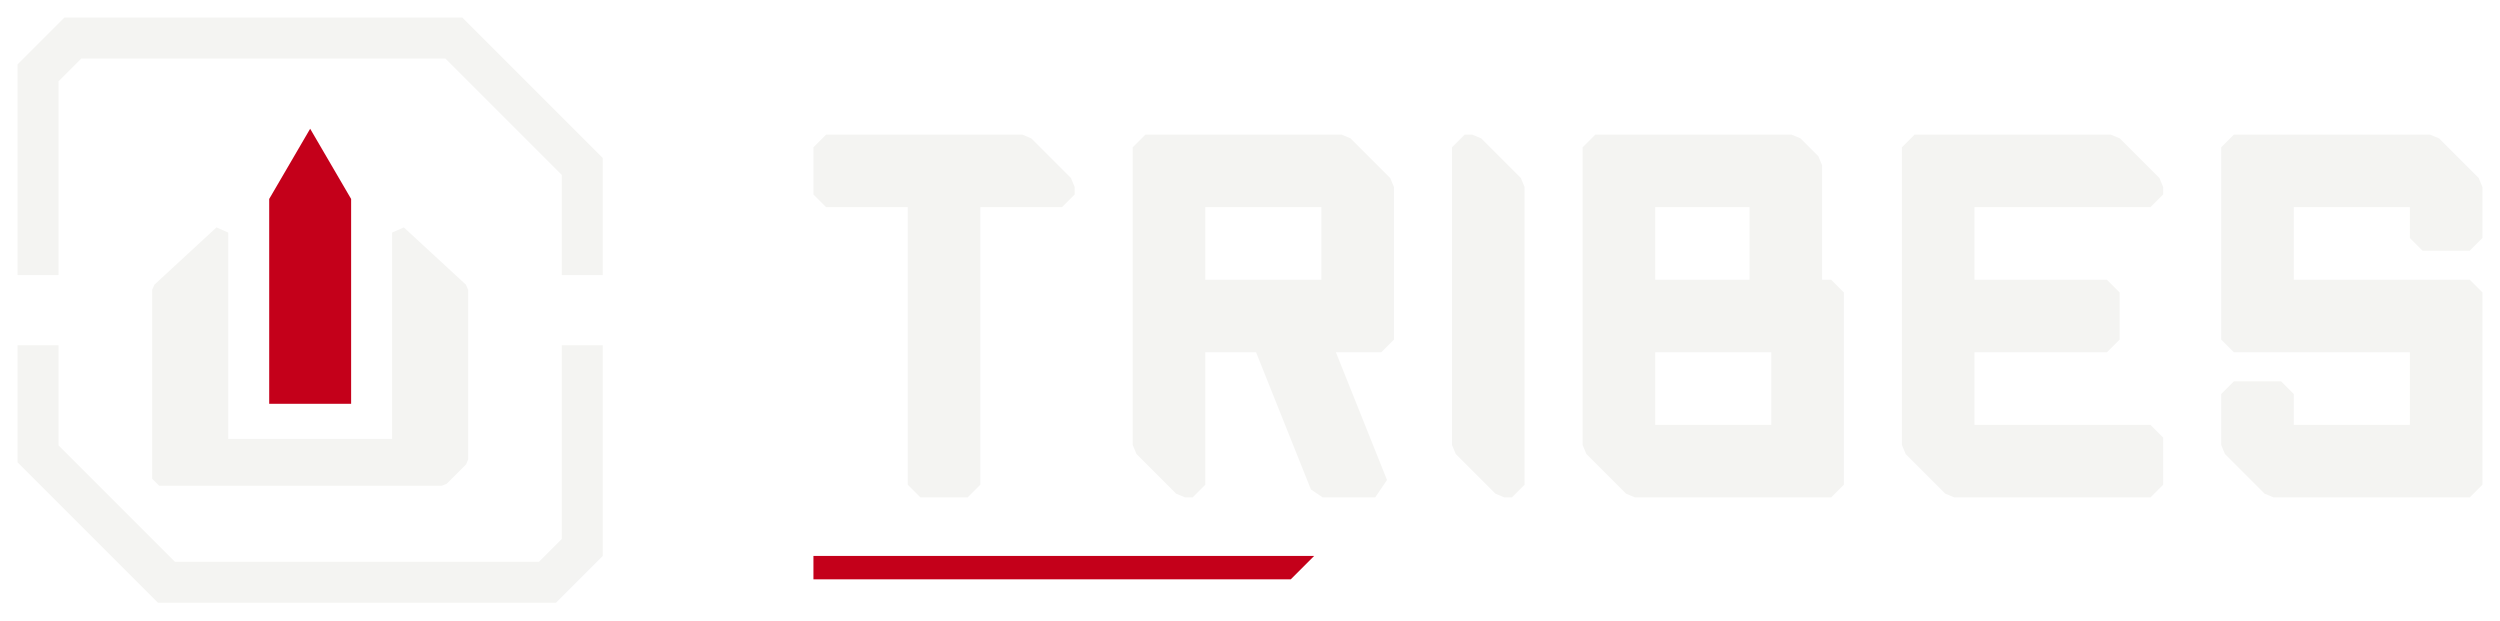
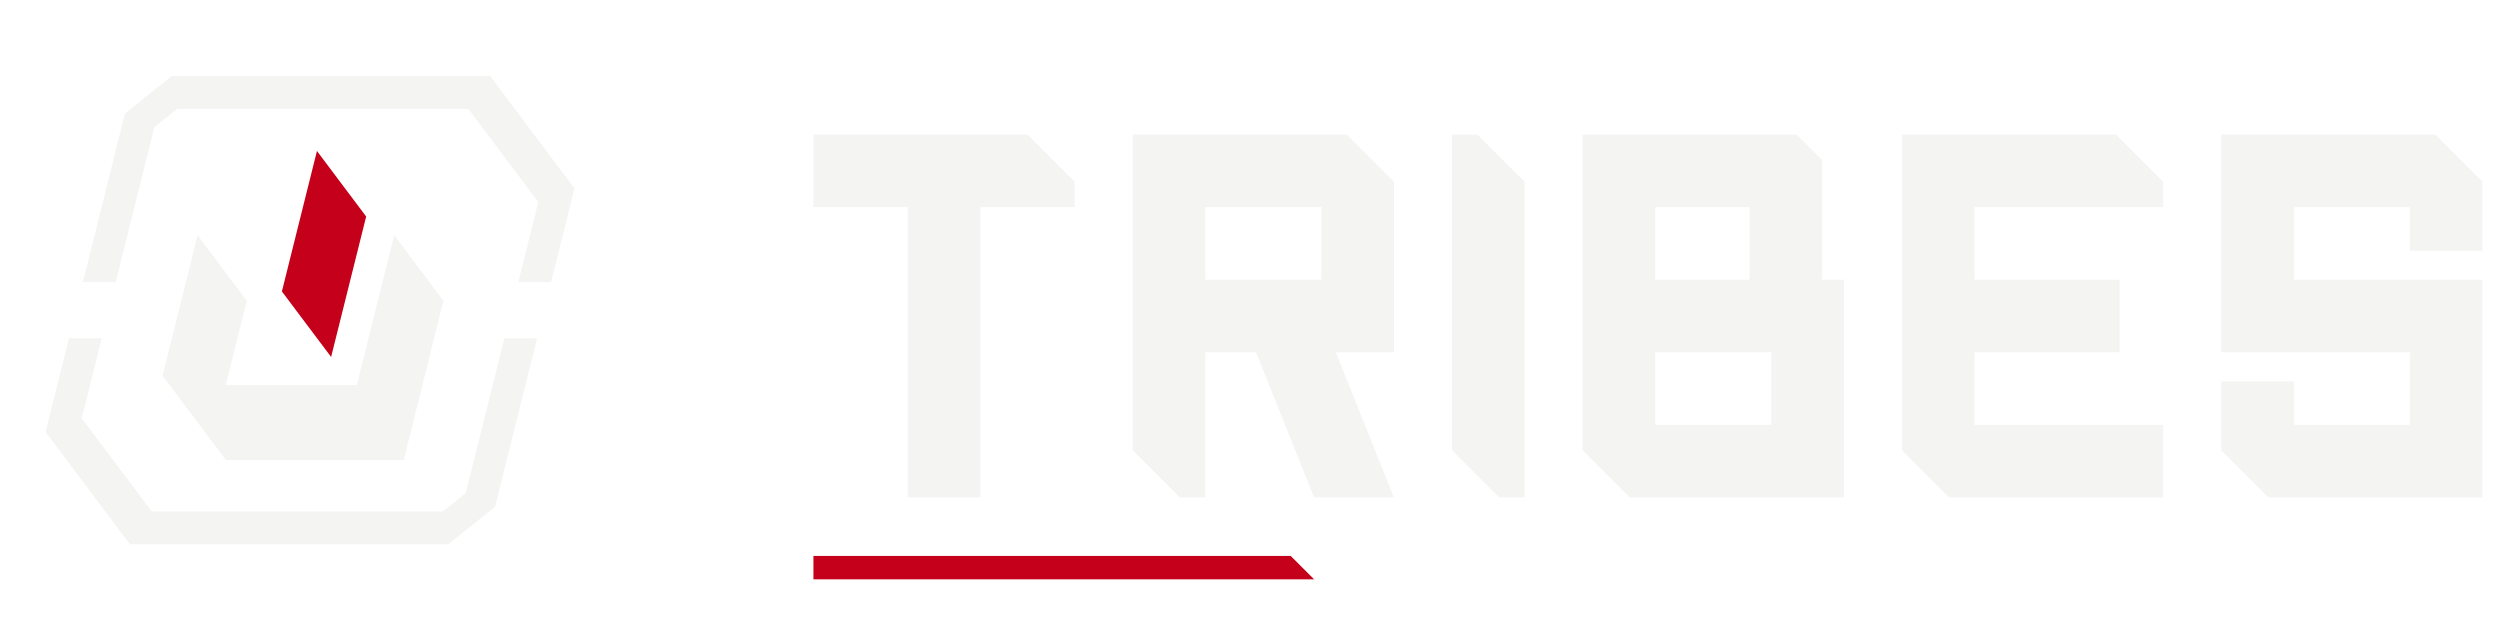
<svg xmlns="http://www.w3.org/2000/svg" viewBox="0 0 427.2 106">
-   <path fill="#F4F4F2" fill-rule="evenodd" d="M10.00 13.90 L13.90 10.00 L76.10 10.00 L96.00 29.90 L96.00 47.00 L103.00 47.00 L103.00 27.00 L79.00 3.00 L11.00 3.00 L3.00 11.00 L3.00 47.00 L10.00 47.00 Z M26.39 48.64 L26.00 49.53 L26.00 81.80 L27.20 83.00 L75.50 83.00 L76.35 82.65 L79.65 79.35 L80.00 78.50 L80.00 49.53 L79.61 48.64 L69.01 38.86 L67.00 39.74 L67.00 75.00 L39.00 75.00 L39.00 39.74 L36.99 38.86 Z M29.90 96.00 L10.00 76.10 L10.00 59.00 L3.00 59.00 L3.00 79.00 L27.00 103.00 L95.00 103.00 L103.00 95.00 L103.00 59.00 L96.00 59.00 L96.00 92.10 L92.10 96.00 Z" />
-   <path fill="#C4001A" fill-rule="evenodd" d="M46.00 34.00 L53.00 22.00 L60.00 34.00 L60.00 69.00 L46.00 69.00 Z" />
-   <path fill="#F4F4F2" fill-rule="evenodd" d="M141.17 23.00 L139.00 25.17 L139.00 33.23 L141.17 35.40 L155.12 35.40 L155.12 82.83 L157.29 85.00 L165.35 85.00 L167.52 82.83 L167.52 35.40 L181.47 35.40 L183.64 33.23 L183.64 31.96 L183.00 30.42 L176.22 23.64 L174.68 23.00 Z M214.64 60.20 L224.01 83.64 L226.03 85.00 L234.99 85.00 L237.01 82.02 L228.28 60.20 L236.03 60.20 L238.20 58.03 L238.20 31.96 L237.56 30.42 L230.78 23.64 L229.24 23.00 L195.73 23.00 L193.56 25.17 L193.56 76.04 L194.20 77.58 L200.98 84.36 L202.52 85.00 L203.79 85.00 L205.96 82.83 L205.96 60.20 Z M205.96 35.40 L225.80 35.40 L225.80 47.80 L205.96 47.80 Z M257.08 85.00 L258.35 85.00 L260.52 82.83 L260.52 31.96 L259.88 30.42 L253.10 23.64 L251.56 23.00 L250.29 23.00 L248.12 25.17 L248.12 76.04 L248.76 77.58 L255.54 84.36 Z M277.86 84.36 L279.40 85.00 L312.91 85.00 L315.08 82.83 L315.08 49.97 L312.91 47.80 L311.36 47.80 L311.36 28.24 L310.72 26.70 L307.66 23.64 L306.12 23.00 L272.61 23.00 L270.44 25.17 L270.44 76.04 L271.08 77.58 Z M302.68 72.60 L282.84 72.60 L282.84 60.20 L302.68 60.20 Z M282.84 47.80 L282.84 35.40 L298.96 35.40 L298.96 47.80 Z M325.64 77.58 L332.42 84.36 L333.96 85.00 L367.47 85.00 L369.64 82.83 L369.64 74.77 L367.47 72.60 L337.40 72.60 L337.40 60.20 L360.03 60.20 L362.20 58.03 L362.20 49.97 L360.03 47.80 L337.40 47.80 L337.40 35.40 L367.47 35.40 L369.64 33.23 L369.64 31.96 L369.00 30.42 L362.22 23.64 L360.68 23.00 L327.17 23.00 L325.00 25.17 L325.00 76.04 Z M381.73 60.20 L411.80 60.20 L411.80 72.60 L391.96 72.60 L391.96 67.33 L389.79 65.16 L381.73 65.16 L379.56 67.33 L379.56 76.04 L380.20 77.58 L386.98 84.36 L388.52 85.00 L422.03 85.00 L424.20 82.83 L424.20 49.97 L422.03 47.80 L391.96 47.80 L391.96 35.40 L411.80 35.40 L411.80 40.67 L413.97 42.84 L422.03 42.84 L424.20 40.67 L424.20 31.96 L423.56 30.42 L416.78 23.64 L415.24 23.00 L381.73 23.00 L379.56 25.17 L379.56 58.03 Z" />
-   <path fill="#C4001A" fill-rule="evenodd" d="M139.00 95.00 L224.56 95.00 L220.56 99.00 L139.00 99.00 Z" />
+   <path fill="#F4F4F2" fill-rule="evenodd" d="M26.38 21.72 L30.27 18.60 L80.03 18.60 L91.98 34.52 L88.57 48.20 L94.17 48.20 L98.16 32.20 L83.75 13.00 L29.35 13.00 L21.35 19.40 L14.17 48.20 L19.77 48.20 Z M38.59 78.60 L68.99 78.60 L75.77 51.40 L67.37 40.20 L60.98 65.80 L38.58 65.80 L42.17 51.40 L33.77 40.20 L27.78 64.20 Z M25.92 87.40 L13.97 71.48 L17.38 57.80 L11.78 57.80 L7.79 73.80 L22.20 93.00 L76.60 93.00 L84.60 86.60 L91.78 57.80 L86.18 57.80 L79.58 84.28 L75.68 87.40 Z" />
+   <path fill="#C4001A" fill-rule="evenodd" d="M54.16 25.80 L62.57 37.00 L56.58 61.00 L48.17 49.80 Z" />
+   <path fill="#F4F4F2" fill-rule="evenodd" d="M155.12 23.00 L139.00 23.00 L139.00 35.40 L155.12 35.40 L155.12 85.00 L167.52 85.00 L167.52 35.40 L183.64 35.40 L183.64 31.06 L175.58 23.00 L167.52 23.00 Z M224.56 85.00 L238.20 85.00 L228.28 60.20 L238.20 60.20 L238.20 31.06 L230.14 23.00 L205.96 23.00 L193.56 23.00 L193.56 60.20 L193.56 76.94 L201.62 85.00 L205.96 85.00 L205.96 60.20 L214.64 60.20 Z M205.96 35.40 L225.80 35.40 L225.80 47.80 L205.96 47.80 Z M260.52 31.06 L252.46 23.00 L248.12 23.00 L248.12 76.94 L256.18 85.00 L260.52 85.00 Z M315.08 85.00 L315.08 47.80 L311.36 47.80 L311.36 27.34 L307.02 23.00 L270.44 23.00 L270.44 47.80 L270.44 60.20 L270.44 76.94 L278.50 85.00 Z M282.84 47.80 L282.84 35.40 L298.96 35.40 L298.96 47.80 Z M302.68 72.60 L282.84 72.60 L282.84 60.20 L302.68 60.20 Z M325.00 60.20 L325.00 72.60 L325.00 76.94 L333.06 85.00 L337.40 85.00 L369.64 85.00 L369.64 72.60 L337.40 72.60 L337.40 60.20 L362.20 60.20 L362.20 47.80 L337.40 47.80 L337.40 35.40 L369.64 35.40 L369.64 31.06 L361.58 23.00 L337.40 23.00 L325.00 23.00 L325.00 35.40 L325.00 47.80 Z M379.56 60.20 L391.96 60.20 L411.80 60.20 L411.80 72.60 L391.96 72.60 L391.96 65.16 L379.56 65.16 L379.56 72.60 L379.56 76.94 L387.62 85.00 L391.96 85.00 L411.80 85.00 L424.20 85.00 L424.20 72.60 L424.20 60.20 L424.20 47.80 L411.80 47.80 L391.96 47.80 L391.96 35.40 L411.80 35.40 L411.80 42.84 L424.20 42.84 L424.20 35.40 L424.20 31.06 L416.14 23.00 L411.80 23.00 L391.96 23.00 L379.56 23.00 L379.56 35.40 L379.56 47.80 Z" />
+   <path fill="#C4001A" fill-rule="evenodd" d="M139.00 95.00 L220.56 95.00 L224.56 99.00 L139.00 99.00 Z" />
</svg>
